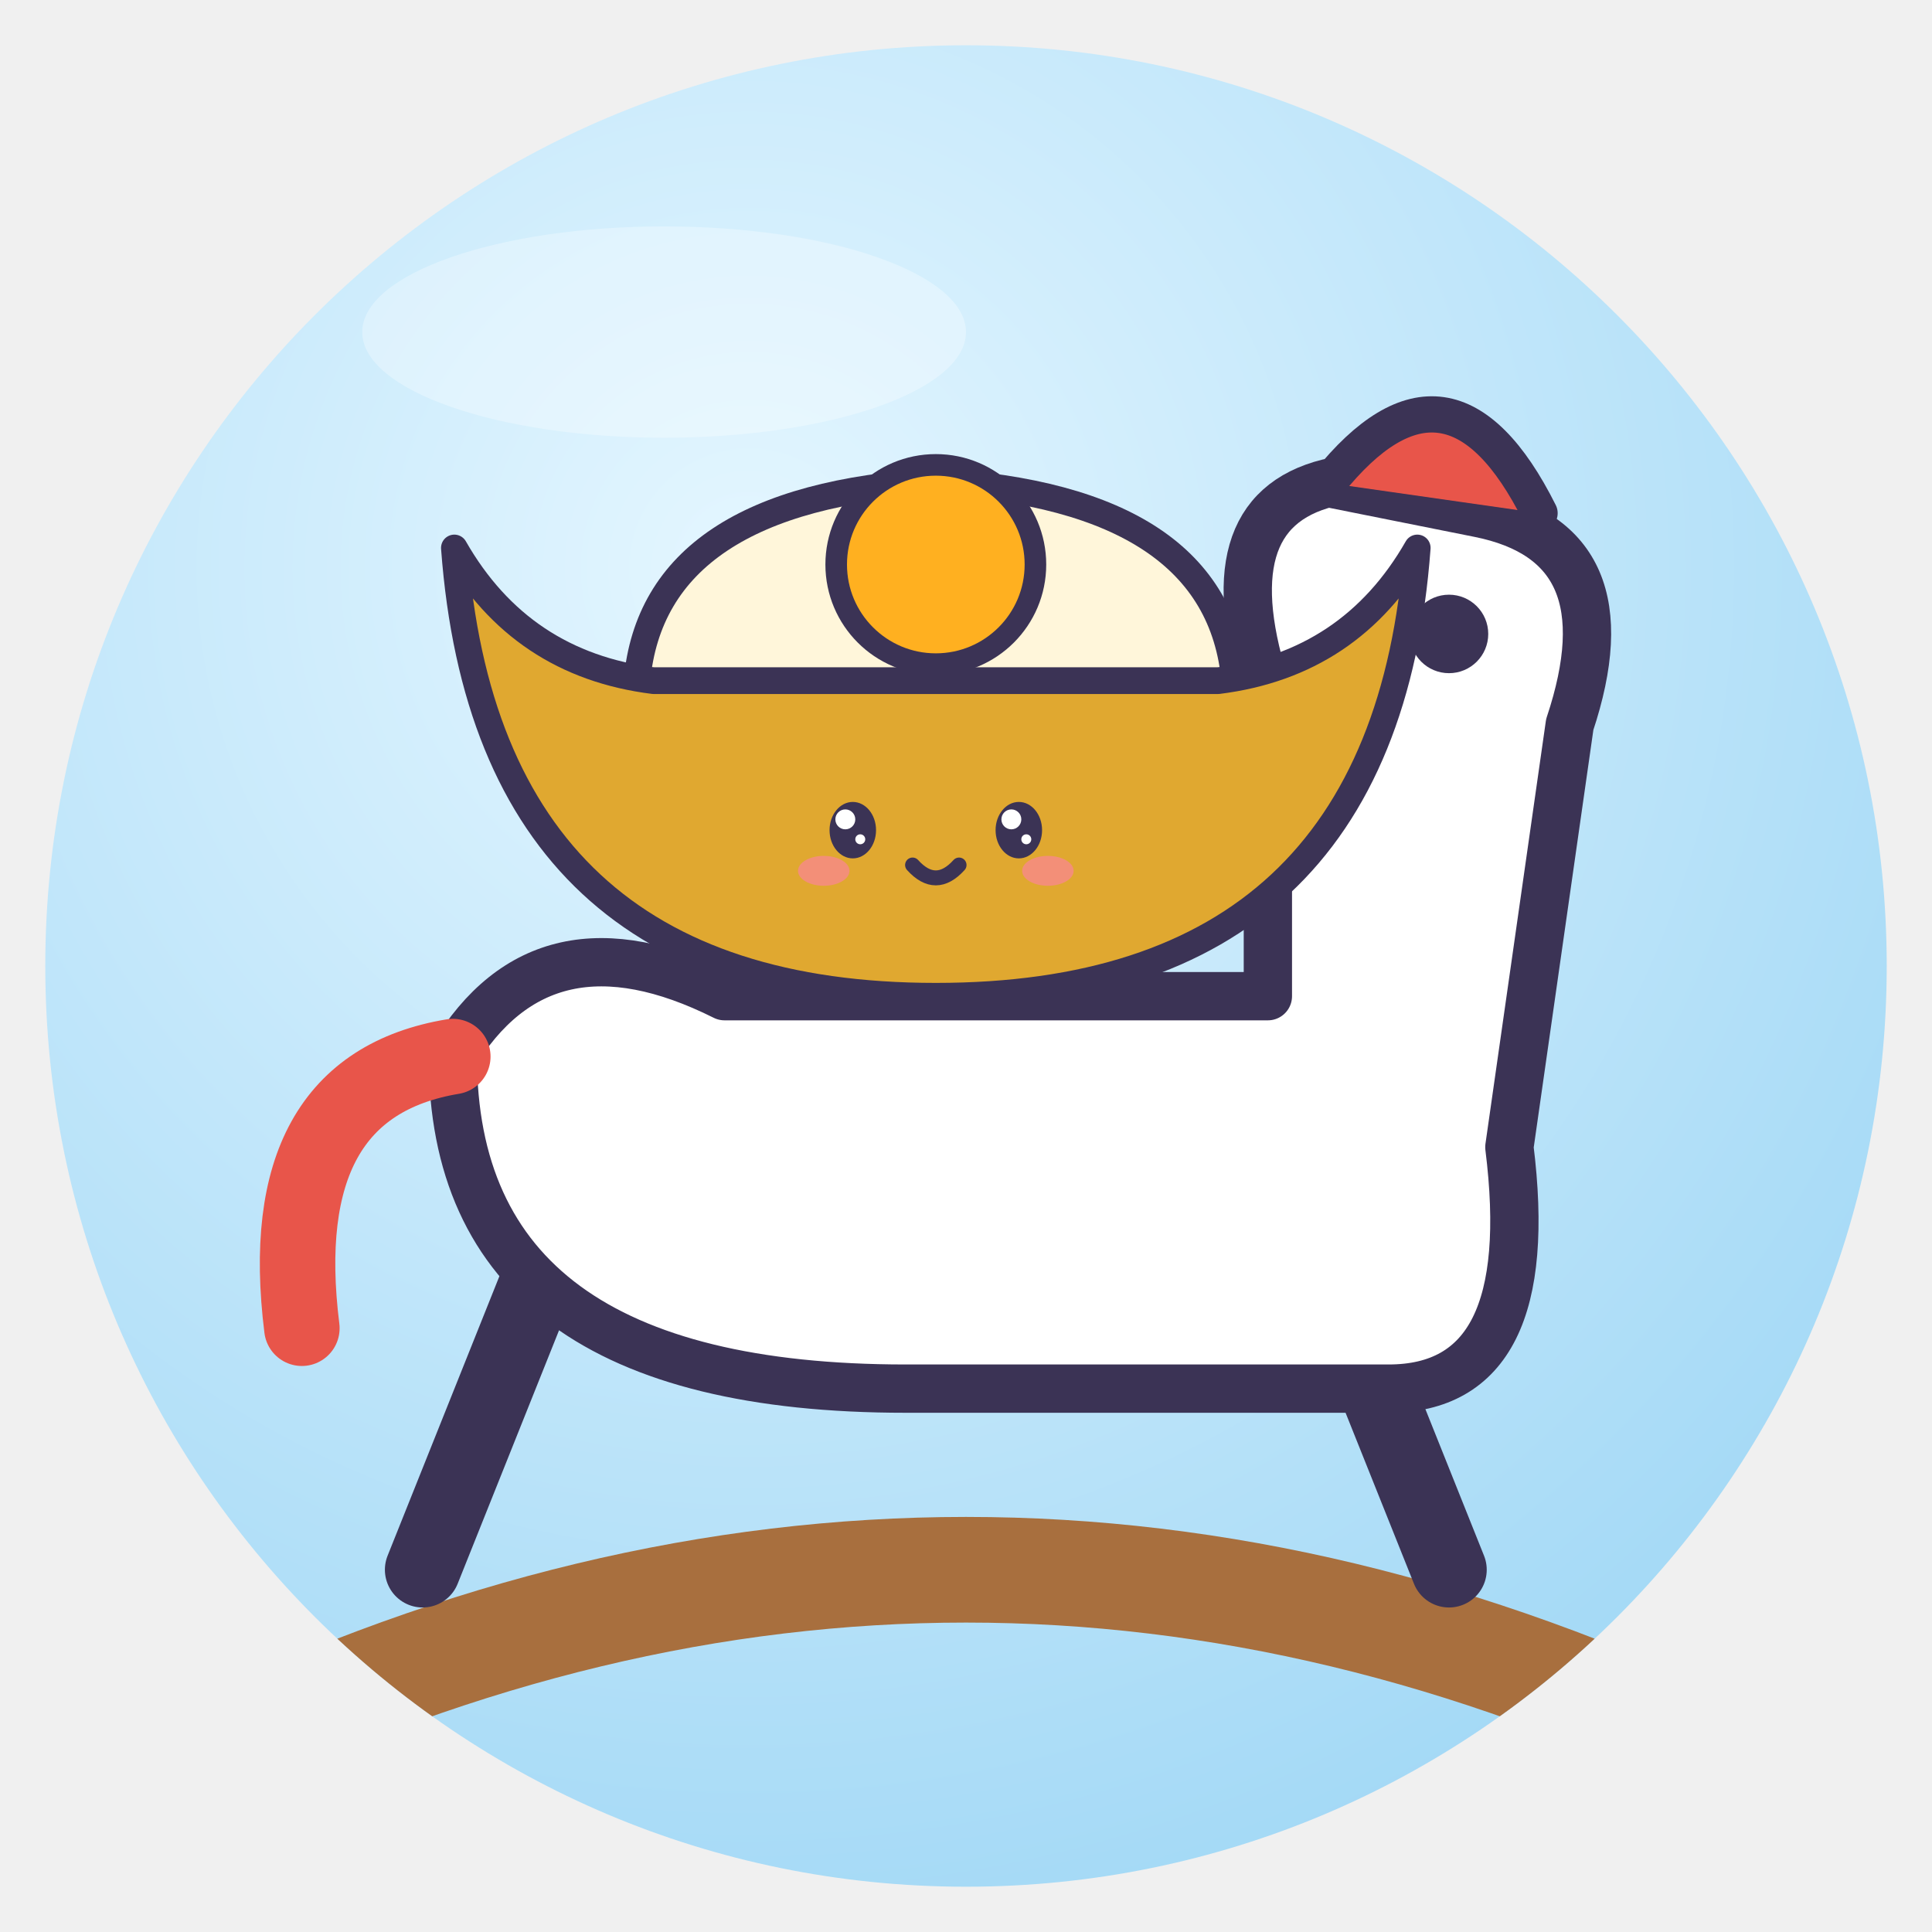
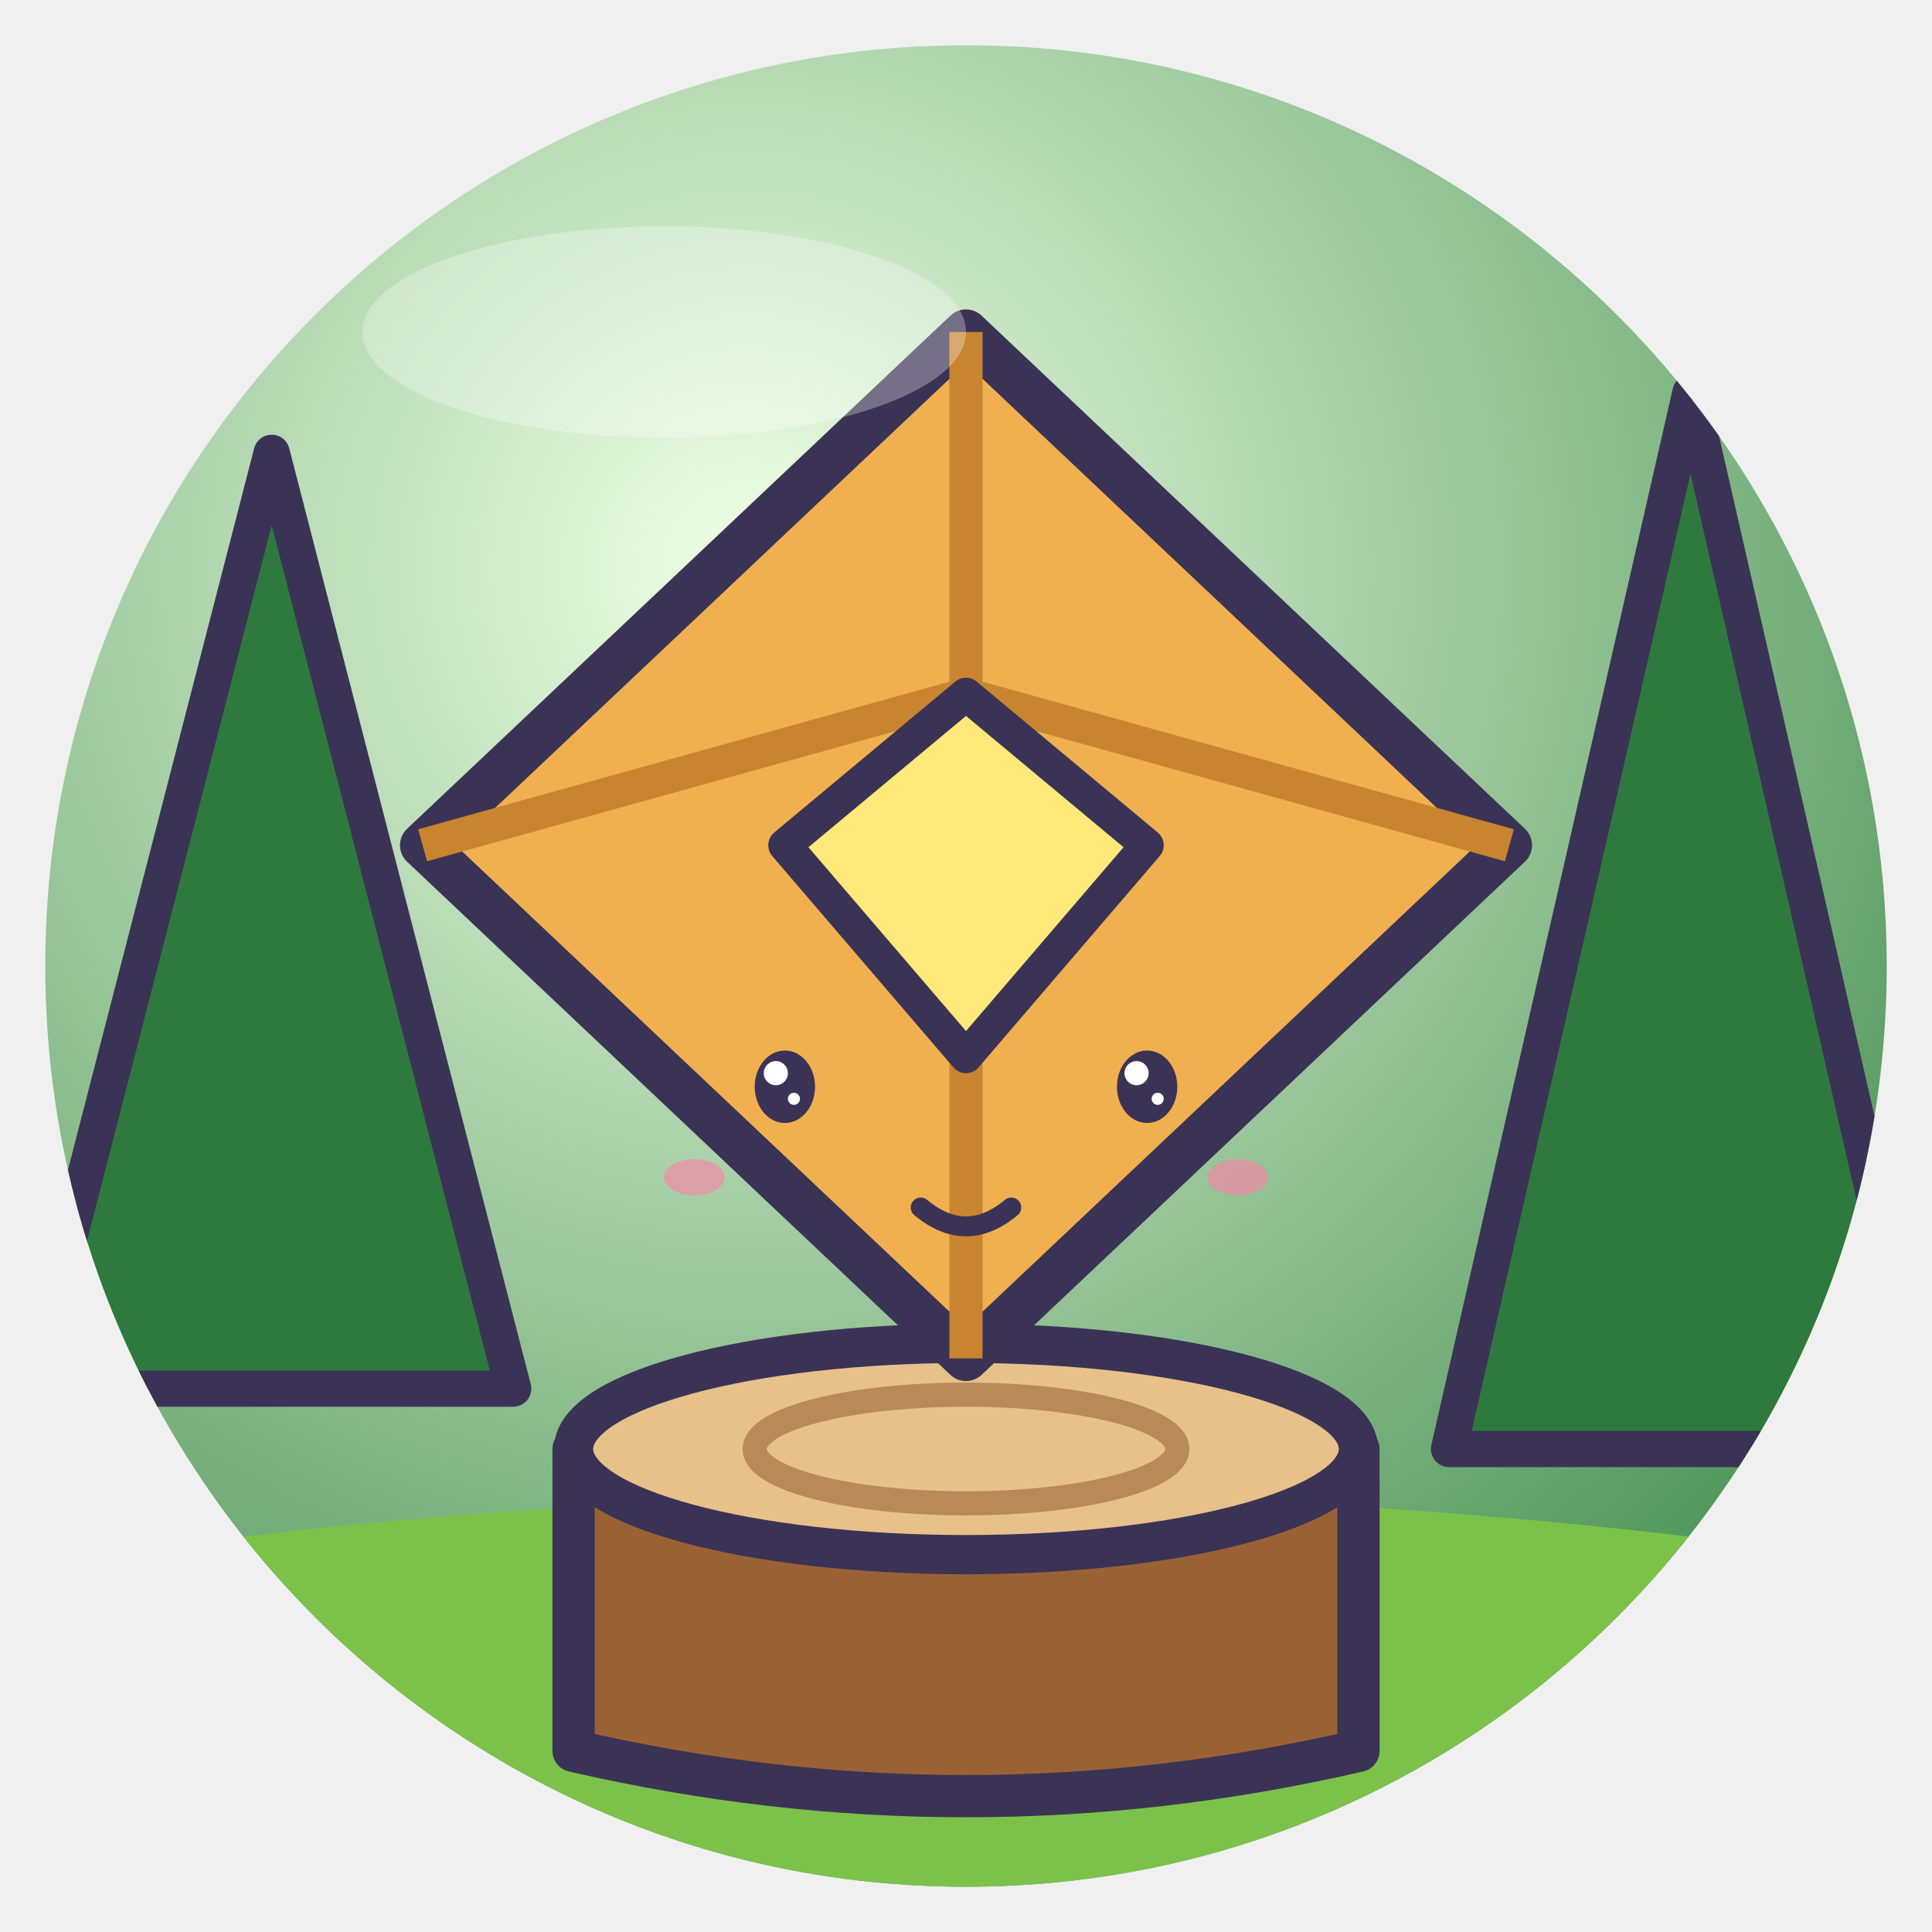
<svg xmlns="http://www.w3.org/2000/svg" viewBox="0 0 128 128" width="128" height="128">
  <defs>
    <radialGradient id="g" cx="38%" cy="28%" r="85%">
-       <stop offset="0" stop-color="#E4F6FF" />
-       <stop offset="1" stop-color="#9DD6F5" />
+       <stop offset="0" stop-color="#EFFFE6" />
+       <stop offset="1" stop-color="#3E8A4A" />
    </radialGradient>
    <clipPath id="c">
      <circle cx="64" cy="64" r="61" />
    </clipPath>
  </defs>
  <circle cx="64" cy="64" r="61" fill="url(#g)" />
  <g clip-path="url(#c)">
-     <path d="M14 116 Q64 92 114 116" fill="none" stroke="#A86F3E" stroke-width="7" stroke-linecap="round" />
-     <path d="M28 104 L36 84 M96 104 L88 84" stroke="#3B3355" stroke-linejoin="round" stroke-linecap="round" stroke-width="5" />
-     <path d="M30 70 Q30 92 60 92 H92 Q102 92 100 76 L104 48 Q108 36 98 34 L88 32 Q80 34 84 46 L84 66 H48 Q36 60 30 70Z" fill="#fff" stroke="#3B3355" stroke-width="3.2" stroke-linejoin="round" stroke-linecap="round" />
-     <path d="M88 32 Q96 22 102 34" fill="#E8554A" stroke="#3B3355" stroke-linejoin="round" stroke-linecap="round" stroke-width="2.4" />
-     <circle cx="96" cy="42" r="2.6" fill="#3B3355" />
-     <path d="M30 70 Q18 72 20 88" fill="none" stroke="#E8554A" stroke-width="5" stroke-linecap="round" />
-     <g transform="translate(62 44) rotate(0) scale(0.55 0.55) translate(-64 -64)">
-       <path d="M28 66 Q30 44 64 42 Q98 44 100 66Z" fill="#FFF6DA" stroke="#3B3355" stroke-width="3.2" stroke-linejoin="round" stroke-linecap="round" />
-       <circle cx="64" cy="52" r="12" fill="#FFB020" stroke="#3B3355" stroke-linejoin="round" stroke-linecap="round" stroke-width="2.6" />
-       <path d="M6 50 Q14 64 30 66 H98 Q114 64 122 50 Q118 104 64 104 Q10 104 6 50Z" fill="#E0A830" stroke="#3B3355" stroke-width="3.2" stroke-linejoin="round" stroke-linecap="round" />
-       <ellipse cx="54" cy="84" rx="2.8" ry="3.4" fill="#3B3355" />
-       <circle cx="53.1" cy="82.7" r="1.2" fill="#fff" />
-       <circle cx="54.9" cy="85.1" r="0.6" fill="#fff" />
-       <ellipse cx="74" cy="84" rx="2.8" ry="3.4" fill="#3B3355" />
-       <circle cx="73.1" cy="82.7" r="1.2" fill="#fff" />
-       <circle cx="74.9" cy="85.1" r="0.6" fill="#fff" />
-       <ellipse cx="50.5" cy="88.9" rx="3.1" ry="1.8" fill="#FF7FA8" opacity=".6" />
-       <ellipse cx="77.5" cy="88.9" rx="3.1" ry="1.8" fill="#FF7FA8" opacity=".6" />
-       <path d="M61.2 88.2 Q64 91.3 66.8 88.2" fill="none" stroke="#3B3355" stroke-linejoin="round" stroke-linecap="round" stroke-width="1.8" />
-     </g>
+     <path d="M2 92 L18 30 L34 92Z M96 96 L112 26 L128 96Z" fill="#2E7A3E" stroke="#3B3355" stroke-linejoin="round" stroke-linecap="round" stroke-width="2.4" />
+     <path d="M0 104 Q64 94 128 104 V128 H0Z" fill="#7CC24A" />
+     <path d="M38 96 V116 Q64 122 90 116 V96Z" fill="#9A6234" stroke="#3B3355" stroke-linejoin="round" stroke-linecap="round" stroke-width="2.8" />
+     <ellipse cx="64" cy="96" rx="26" ry="7" fill="#E8C08A" stroke="#3B3355" stroke-linejoin="round" stroke-linecap="round" stroke-width="2.6" />
+     <ellipse cx="64" cy="96" rx="14" ry="3.6" fill="none" stroke="#B88A5A" stroke-width="1.6" />
+     <path d="M64 22 L100 56 L64 90 L28 56Z" fill="#F0B050" stroke="#3B3355" stroke-linejoin="round" stroke-linecap="round" stroke-width="3" />
+     <path d="M28 56 L64 46 L100 56 M64 22 L64 46 M64 90 L64 70" fill="none" stroke="#C8842E" stroke-width="2.2" />
+     <path d="M64 46 L76 56 L64 70 L52 56Z" fill="#FFE97A" stroke="#3B3355" stroke-linejoin="round" stroke-linecap="round" stroke-width="2.2" />
+     <ellipse cx="52" cy="72" rx="2.0" ry="2.4" fill="#3B3355" />
+     <circle cx="51.4" cy="71.1" r="0.8" fill="#fff" />
+     <circle cx="52.6" cy="72.8" r="0.4" fill="#fff" />
+     <ellipse cx="76" cy="72" rx="2.0" ry="2.4" fill="#3B3355" />
+     <circle cx="75.3" cy="71.1" r="0.8" fill="#fff" />
+     <circle cx="76.7" cy="72.8" r="0.4" fill="#fff" />
+     <path d="M61 80 Q64 82.5 67 80" fill="none" stroke="#3B3355" stroke-linejoin="round" stroke-linecap="round" stroke-width="1.32" />
+     <ellipse cx="46" cy="78" rx="2.0" ry="1.2" fill="#FF7FA8" opacity=".6" />
+     <ellipse cx="82" cy="78" rx="2.0" ry="1.2" fill="#FF7FA8" opacity=".6" />
  </g>
  <ellipse cx="44" cy="22" rx="20" ry="7" fill="#fff" opacity=".3" />
</svg>
